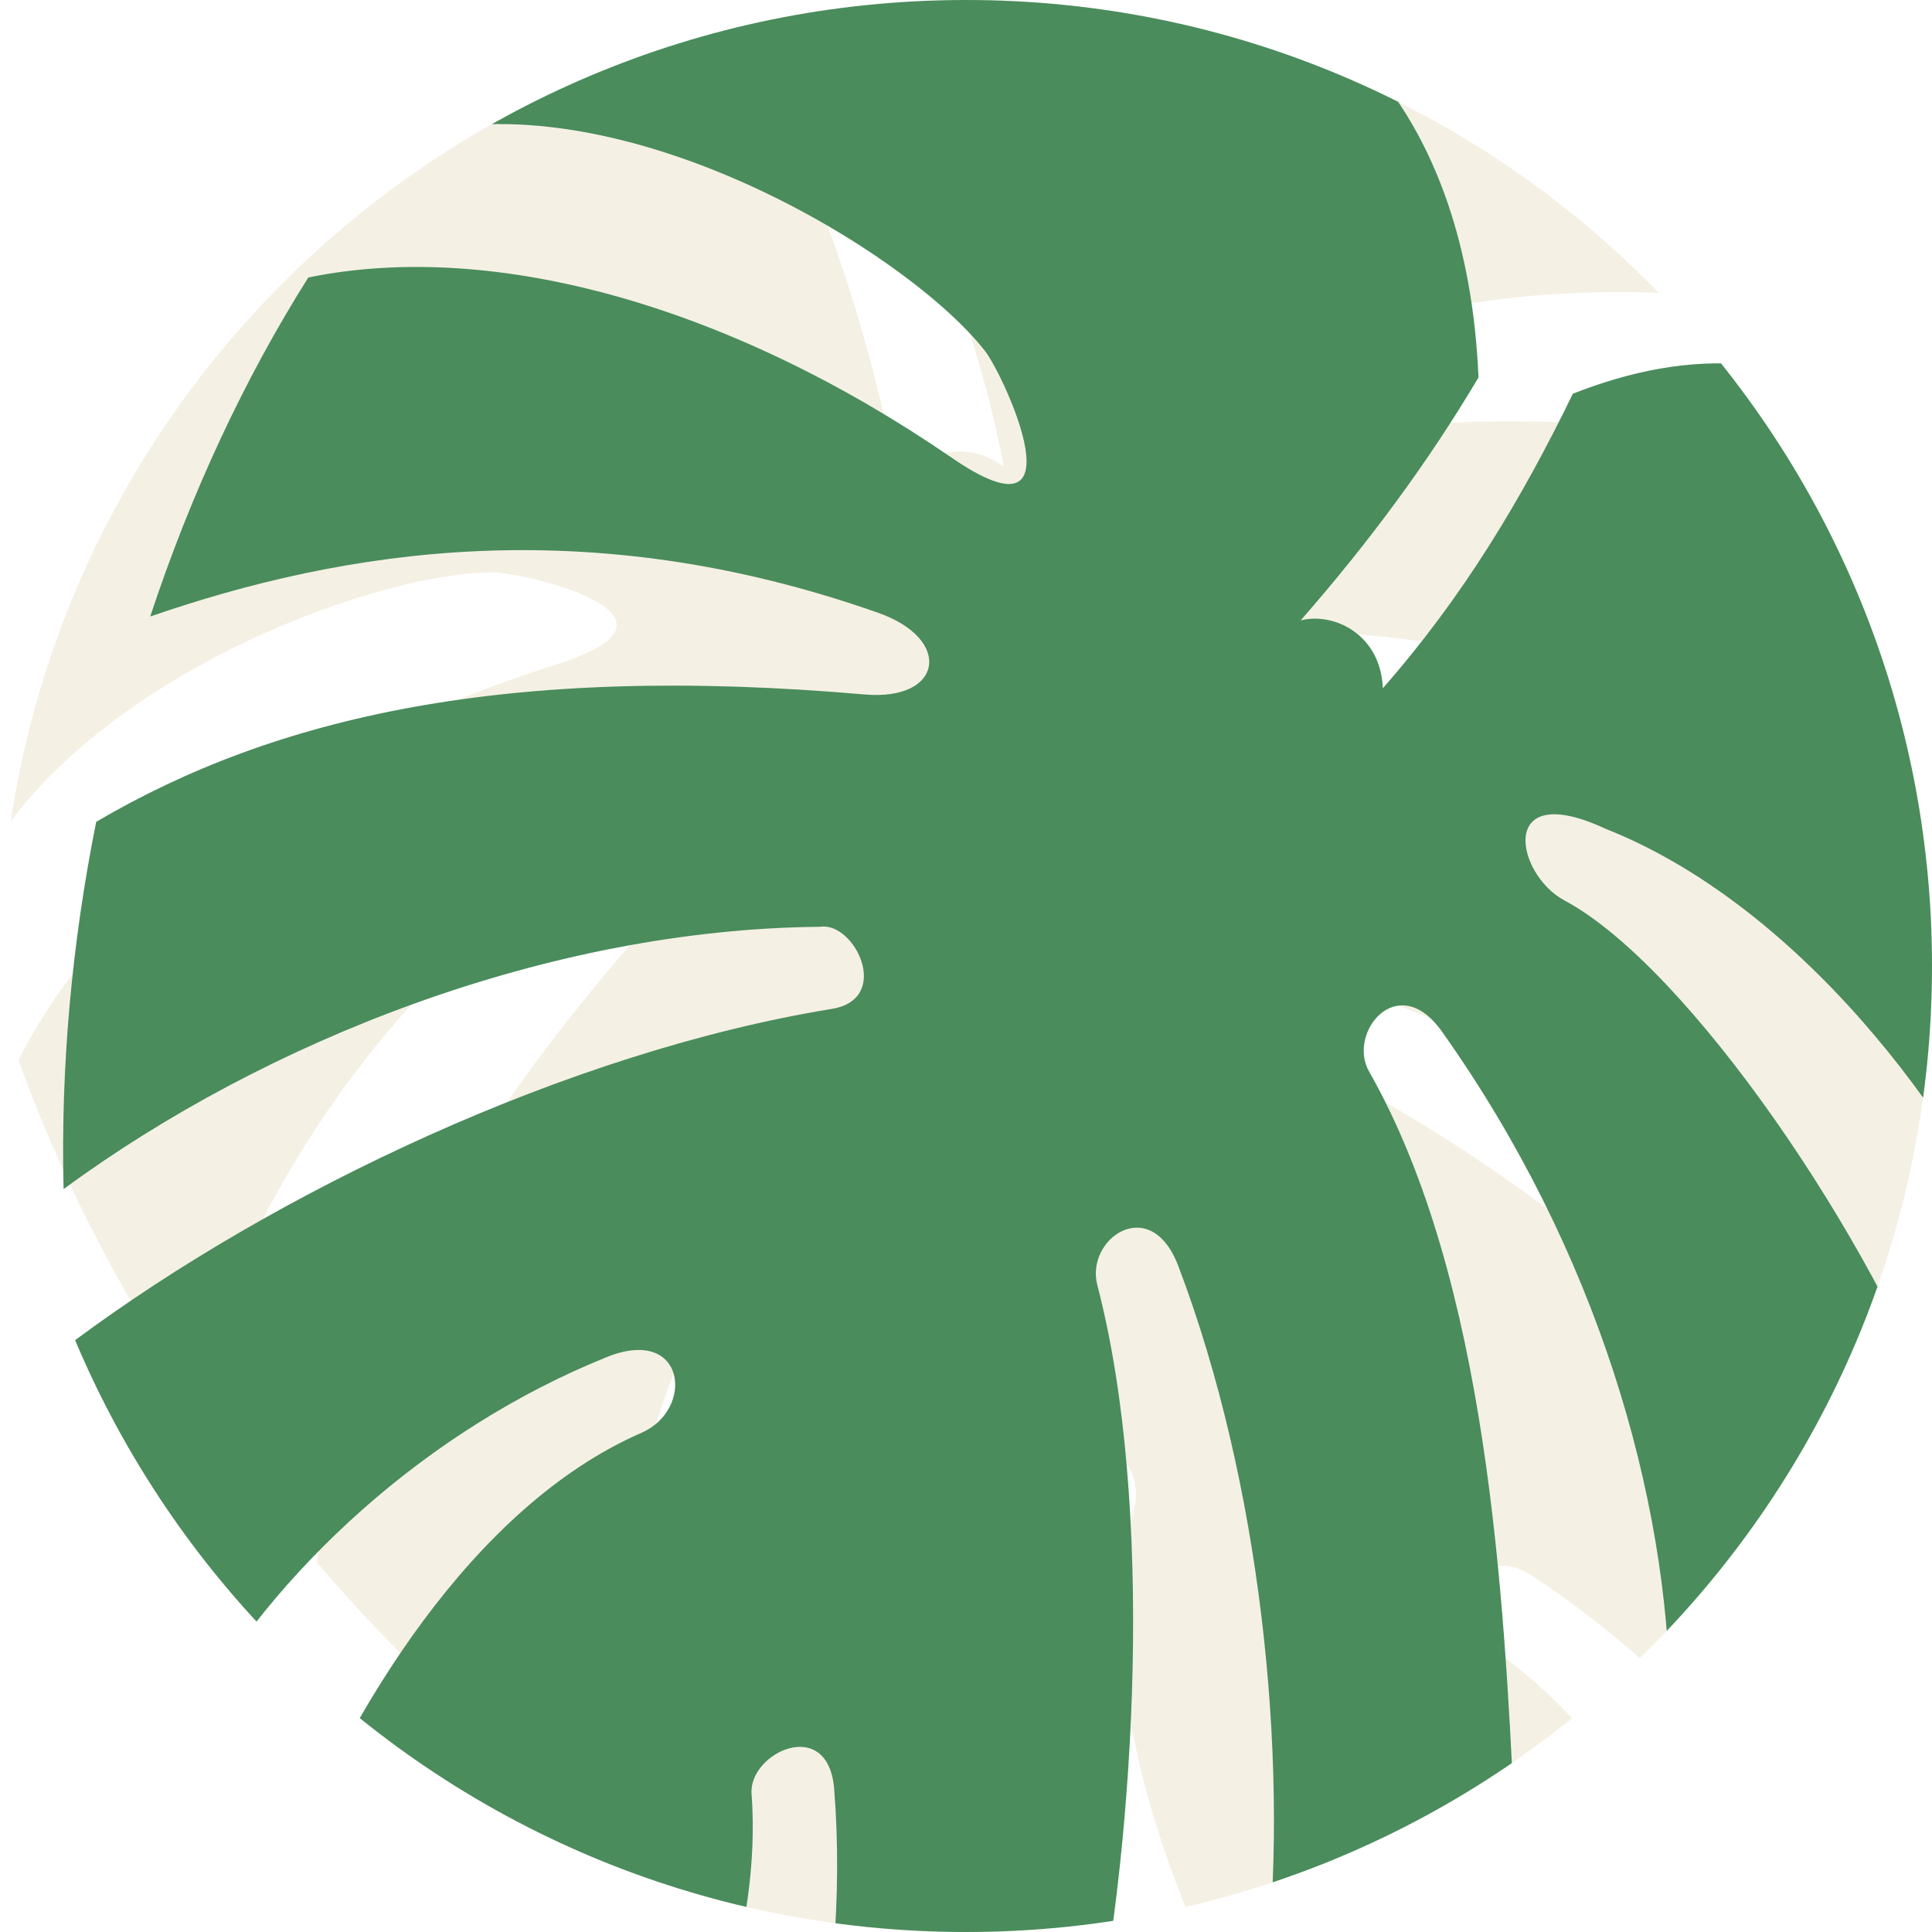
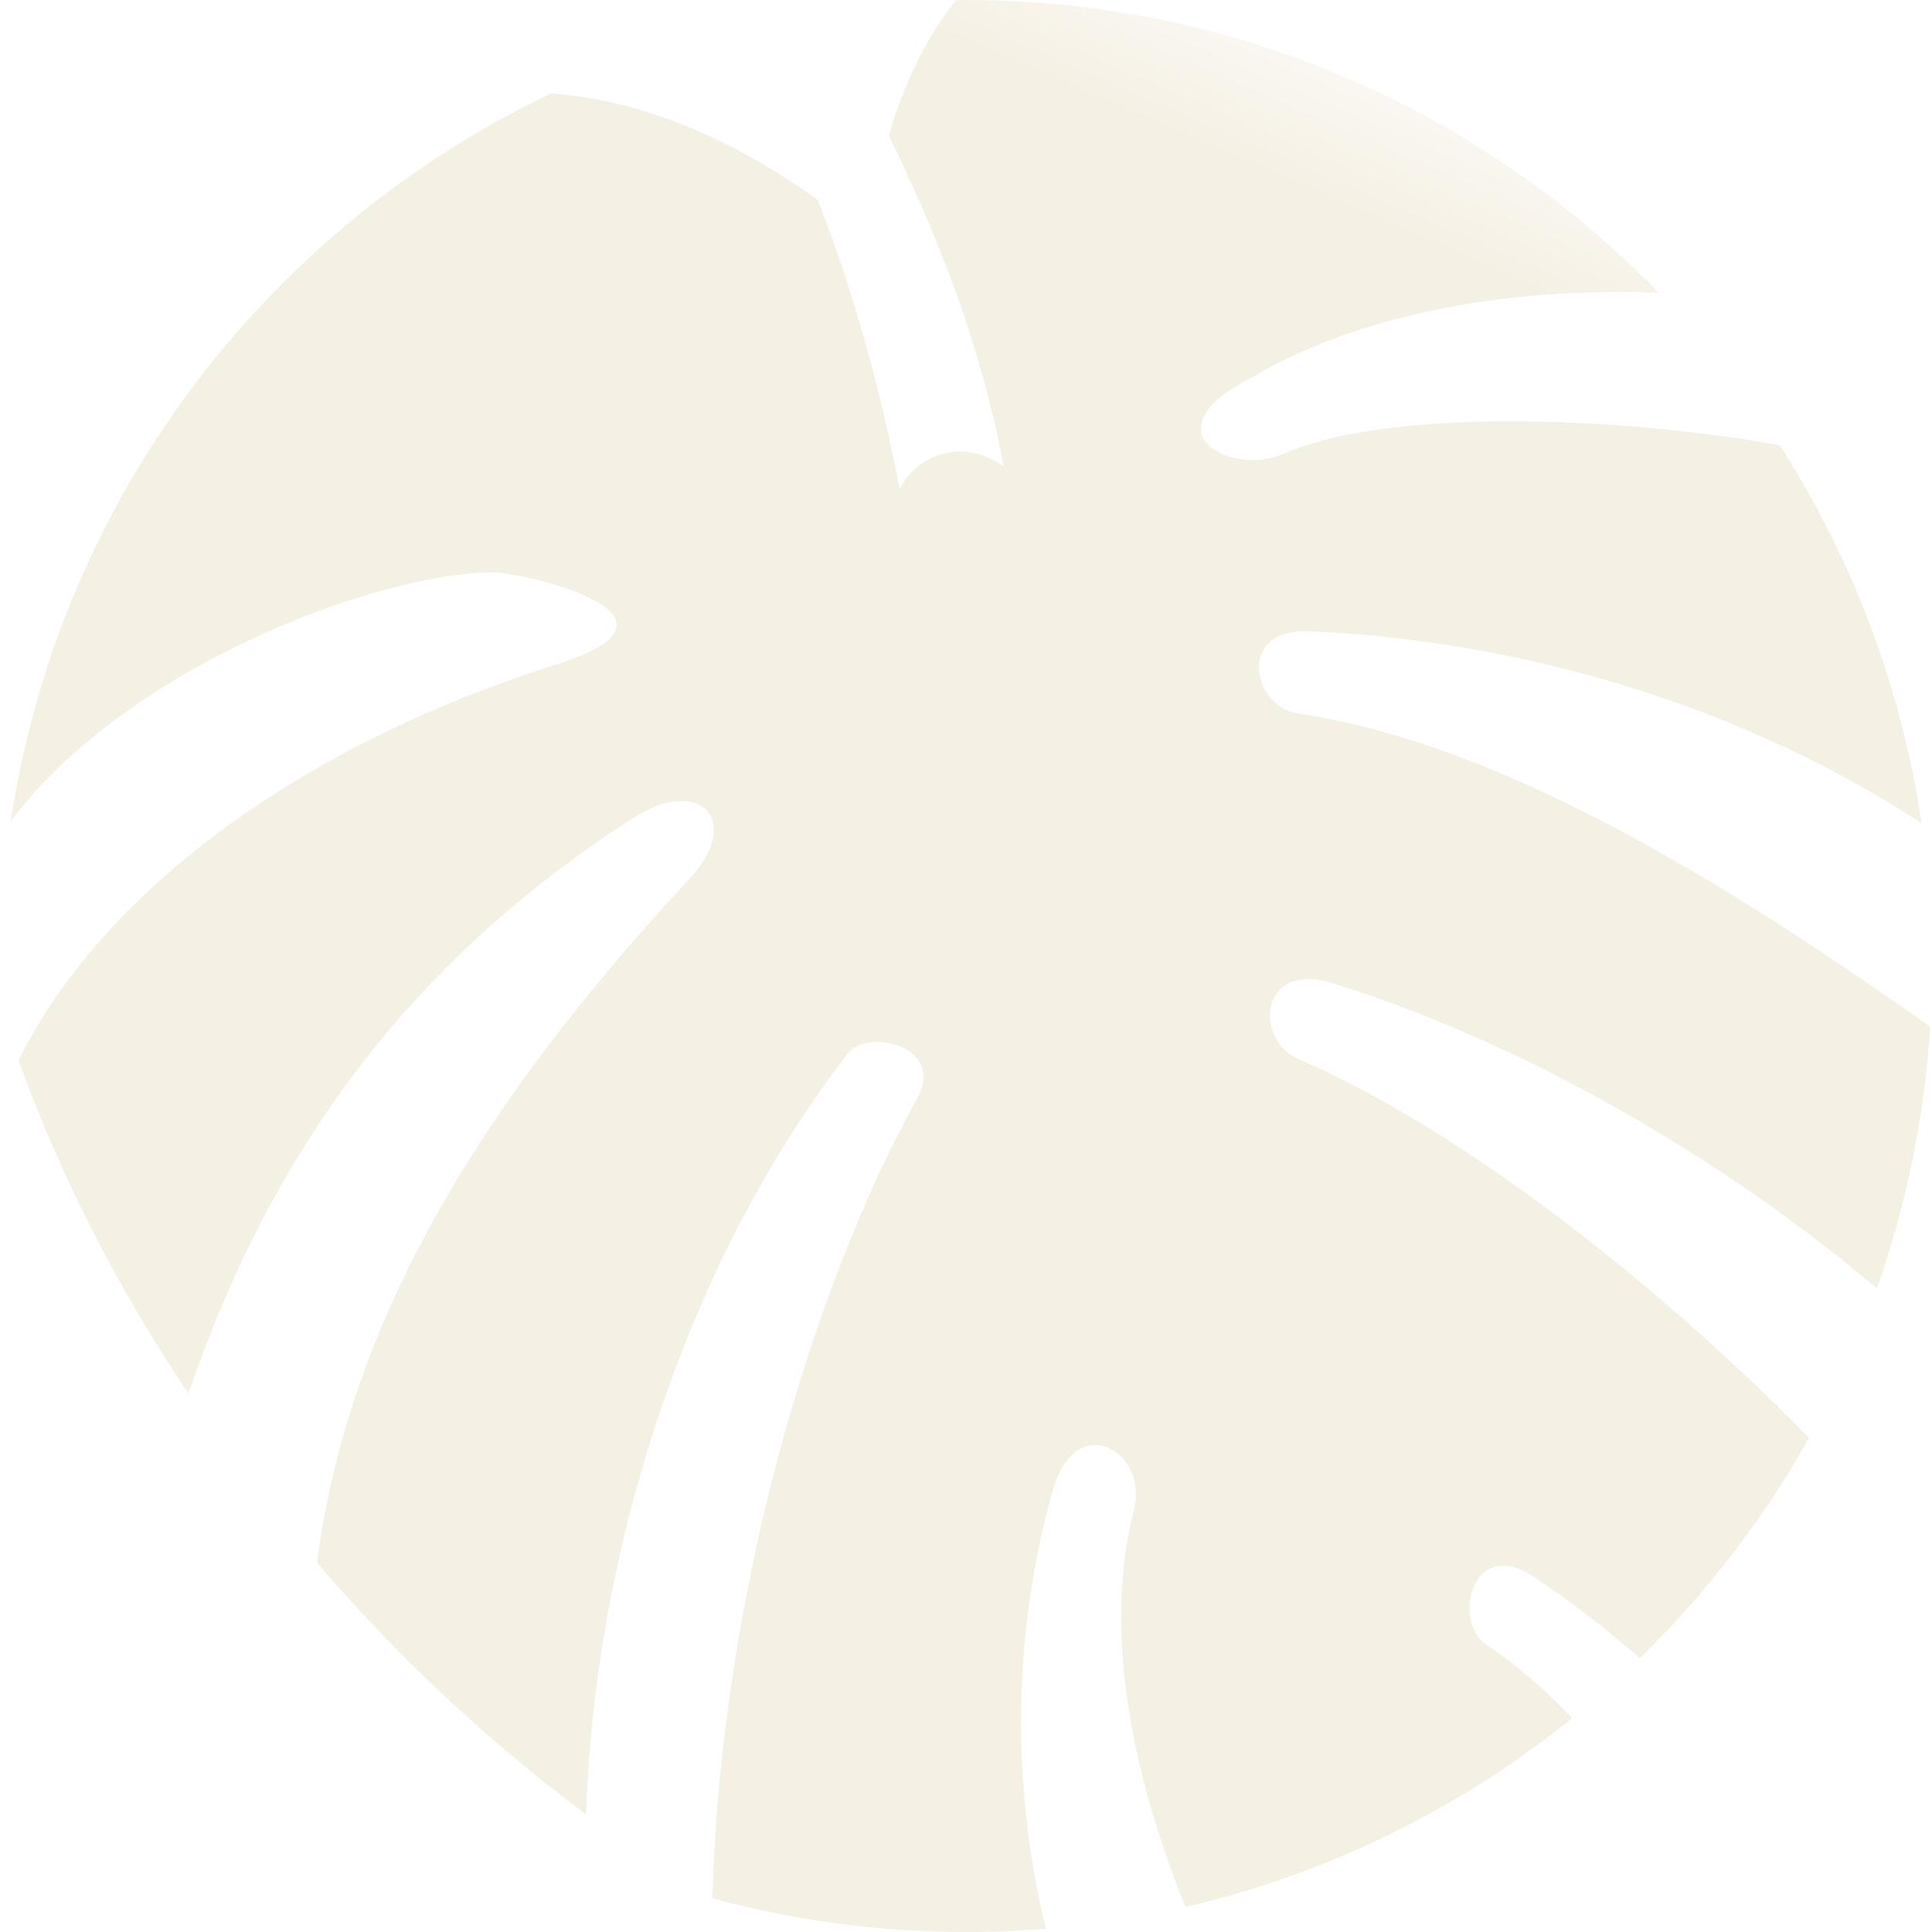
<svg xmlns="http://www.w3.org/2000/svg" viewBox="0 0 512 512" role="img" aria-hidden="true">
  <defs>
    <clipPath id="mark-clip">
      <circle cx="256" cy="256" r="256" />
    </clipPath>
+     <linearGradient id="mark-leaf-fill" x1="320" y1="25" x2="140" y2="440" gradientUnits="userSpaceOnUse">
+       <stop offset="0" stop-color="#FFFFFF" />
+       <stop offset="0.12" stop-color="#F5F0E4" />
+       <stop offset="1" stop-color="#F5F0E4" />
+     </linearGradient>
  </defs>
  <g clip-path="url(#mark-clip)">
    <g transform="translate(256 256) scale(1.22) translate(-256 -256)">
-       <path fill="#F5F0E4" d="M332.9 17.37c-11.7-.1-24.2 1.23-37.5 4.13-33.1 7.21-48.6 28.49-56.2 54.09 11.2 22.86 20.1 46.01 25 71.91-9.6-6.9-19.7-1.7-22.6 5-4.3-22.4-10-42.9-17.8-62.93-48.8-34.88-83-20.9-89.6-18.76C49.64 98.12 25.54 165.7 39.84 239.1c19.32-43.4 86.56-68.7 113.56-68.6 6.9.1 47 9.5 13.6 20-54.8 17.3-98.29 48.7-116.81 86 8.78 24.5 21.34 49.1 36.89 72.4 14.42-42 40.22-89 96.72-125.1 14.5-9.3 23.8.7 12.2 13.2-53.5 57.4-75.1 104.2-81 148.6 17.4 20.3 37.2 38.9 58.5 54.7 1.6-54.4 20.3-117.7 56.3-164.6 3.7-6.6 22-2.7 15.6 9-27.9 50.9-43.2 119.9-44.5 174 25.6 15.2 52.9 26.3 80.9 31.9-15.1-35.2-18.5-80.5-6.9-120.8 5.1-17.8 20.8-8.1 17.6 4.2-10 38.8 8.6 87.5 28.1 120.6 20.7.1 41.6-3.1 62.3-10.2 11.8-4 22.7-12.3 32.7-23.8-11.3-22.8-27-44.1-46.6-57.2-7.4-5-3.2-23.6 10.2-14.8 19.1 12.6 37.6 29.7 52.8 48.7 9.8-16.8 18.2-37 25-59.4-29.7-34.7-83.3-82-128.8-101.7-9.6-4.1-8.7-21.5 7.6-16.4 47.8 14.8 98 46.2 131.1 78 3.9-19.9 6.7-40.8 8.1-61.9-39-27.6-95.5-67.2-147.1-74.8-9.5-1.4-13.6-18.6 3-17.8 58.3 2.7 109.8 23.5 145.1 50.5-.5-28.6-3.6-56.7-9.7-82.9-41.7-13.6-113.5-18.5-141.5-6.1-11.1 4.9-29.9-4.8-6.8-16.6 37.6-22.1 94.5-22.8 138.3-11-21.3-57.97-60.7-99.32-123.4-99.83z" />
-       <g transform="rotate(52 256 256)">
-         <path fill="#4A8C5C" d="M332.9 17.37c-11.7-.1-24.2 1.23-37.5 4.13-33.1 7.21-48.6 28.49-56.2 54.09 11.2 22.86 20.1 46.01 25 71.91-9.6-6.9-19.7-1.7-22.6 5-4.3-22.4-10-42.9-17.8-62.93-48.8-34.88-83-20.9-89.6-18.76C49.64 98.12 25.54 165.7 39.84 239.1c19.32-43.4 86.56-68.7 113.56-68.6 6.9.1 47 9.5 13.6 20-54.8 17.3-98.29 48.7-116.81 86 8.78 24.5 21.34 49.1 36.89 72.4 14.42-42 40.22-89 96.72-125.1 14.5-9.3 23.8.7 12.2 13.2-53.5 57.4-75.1 104.2-81 148.6 17.4 20.3 37.2 38.9 58.5 54.7 1.6-54.4 20.3-117.7 56.3-164.6 3.7-6.6 22-2.7 15.6 9-27.9 50.9-43.2 119.9-44.5 174 25.6 15.2 52.9 26.3 80.9 31.9-15.1-35.2-18.5-80.5-6.9-120.8 5.1-17.8 20.8-8.1 17.6 4.2-10 38.8 8.6 87.5 28.1 120.6 20.7.1 41.6-3.1 62.3-10.2 11.8-4 22.7-12.3 32.7-23.8-11.3-22.8-27-44.1-46.6-57.2-7.4-5-3.2-23.6 10.2-14.8 19.1 12.6 37.6 29.7 52.8 48.7 9.8-16.8 18.2-37 25-59.4-29.7-34.7-83.3-82-128.8-101.7-9.6-4.1-8.7-21.5 7.6-16.4 47.8 14.8 98 46.2 131.1 78 3.9-19.9 6.7-40.8 8.1-61.9-39-27.6-95.5-67.2-147.1-74.8-9.5-1.4-13.6-18.6 3-17.8 58.3 2.7 109.8 23.5 145.1 50.5-.5-28.6-3.6-56.7-9.7-82.9-41.7-13.6-113.5-18.5-141.5-6.1-11.1 4.9-29.9-4.8-6.8-16.6 37.6-22.1 94.5-22.8 138.3-11-21.3-57.97-60.7-99.32-123.4-99.83z" />
-       </g>
+       <path fill="url(#mark-leaf-fill)" d="M332.9 17.37c-11.7-.1-24.2 1.23-37.5 4.13-33.1 7.21-48.6 28.49-56.2 54.09 11.2 22.86 20.1 46.01 25 71.91-9.6-6.9-19.7-1.7-22.6 5-4.3-22.4-10-42.9-17.8-62.93-48.8-34.88-83-20.9-89.6-18.76C49.64 98.12 25.54 165.7 39.84 239.1c19.32-43.4 86.56-68.7 113.56-68.6 6.9.1 47 9.5 13.6 20-54.8 17.3-98.29 48.7-116.81 86 8.78 24.5 21.34 49.1 36.89 72.4 14.42-42 40.22-89 96.72-125.1 14.5-9.3 23.8.7 12.2 13.2-53.5 57.4-75.1 104.2-81 148.6 17.4 20.3 37.2 38.9 58.5 54.7 1.6-54.4 20.3-117.7 56.3-164.6 3.7-6.6 22-2.7 15.6 9-27.9 50.9-43.2 119.9-44.5 174 25.6 15.2 52.9 26.3 80.9 31.9-15.1-35.2-18.5-80.5-6.9-120.8 5.1-17.8 20.8-8.1 17.6 4.2-10 38.8 8.6 87.5 28.1 120.6 20.7.1 41.6-3.1 62.3-10.2 11.8-4 22.7-12.3 32.7-23.8-11.3-22.8-27-44.1-46.6-57.2-7.4-5-3.2-23.6 10.2-14.8 19.1 12.6 37.6 29.7 52.8 48.7 9.8-16.8 18.2-37 25-59.4-29.7-34.7-83.3-82-128.8-101.7-9.6-4.1-8.7-21.5 7.6-16.4 47.8 14.8 98 46.2 131.1 78 3.9-19.9 6.7-40.8 8.1-61.9-39-27.6-95.5-67.2-147.1-74.8-9.5-1.4-13.6-18.6 3-17.8 58.3 2.7 109.8 23.5 145.1 50.5-.5-28.6-3.6-56.7-9.7-82.9-41.7-13.6-113.5-18.5-141.5-6.1-11.1 4.9-29.9-4.8-6.8-16.6 37.6-22.1 94.5-22.8 138.3-11-21.3-57.97-60.7-99.32-123.4-99.83z" />
    </g>
  </g>
</svg>
